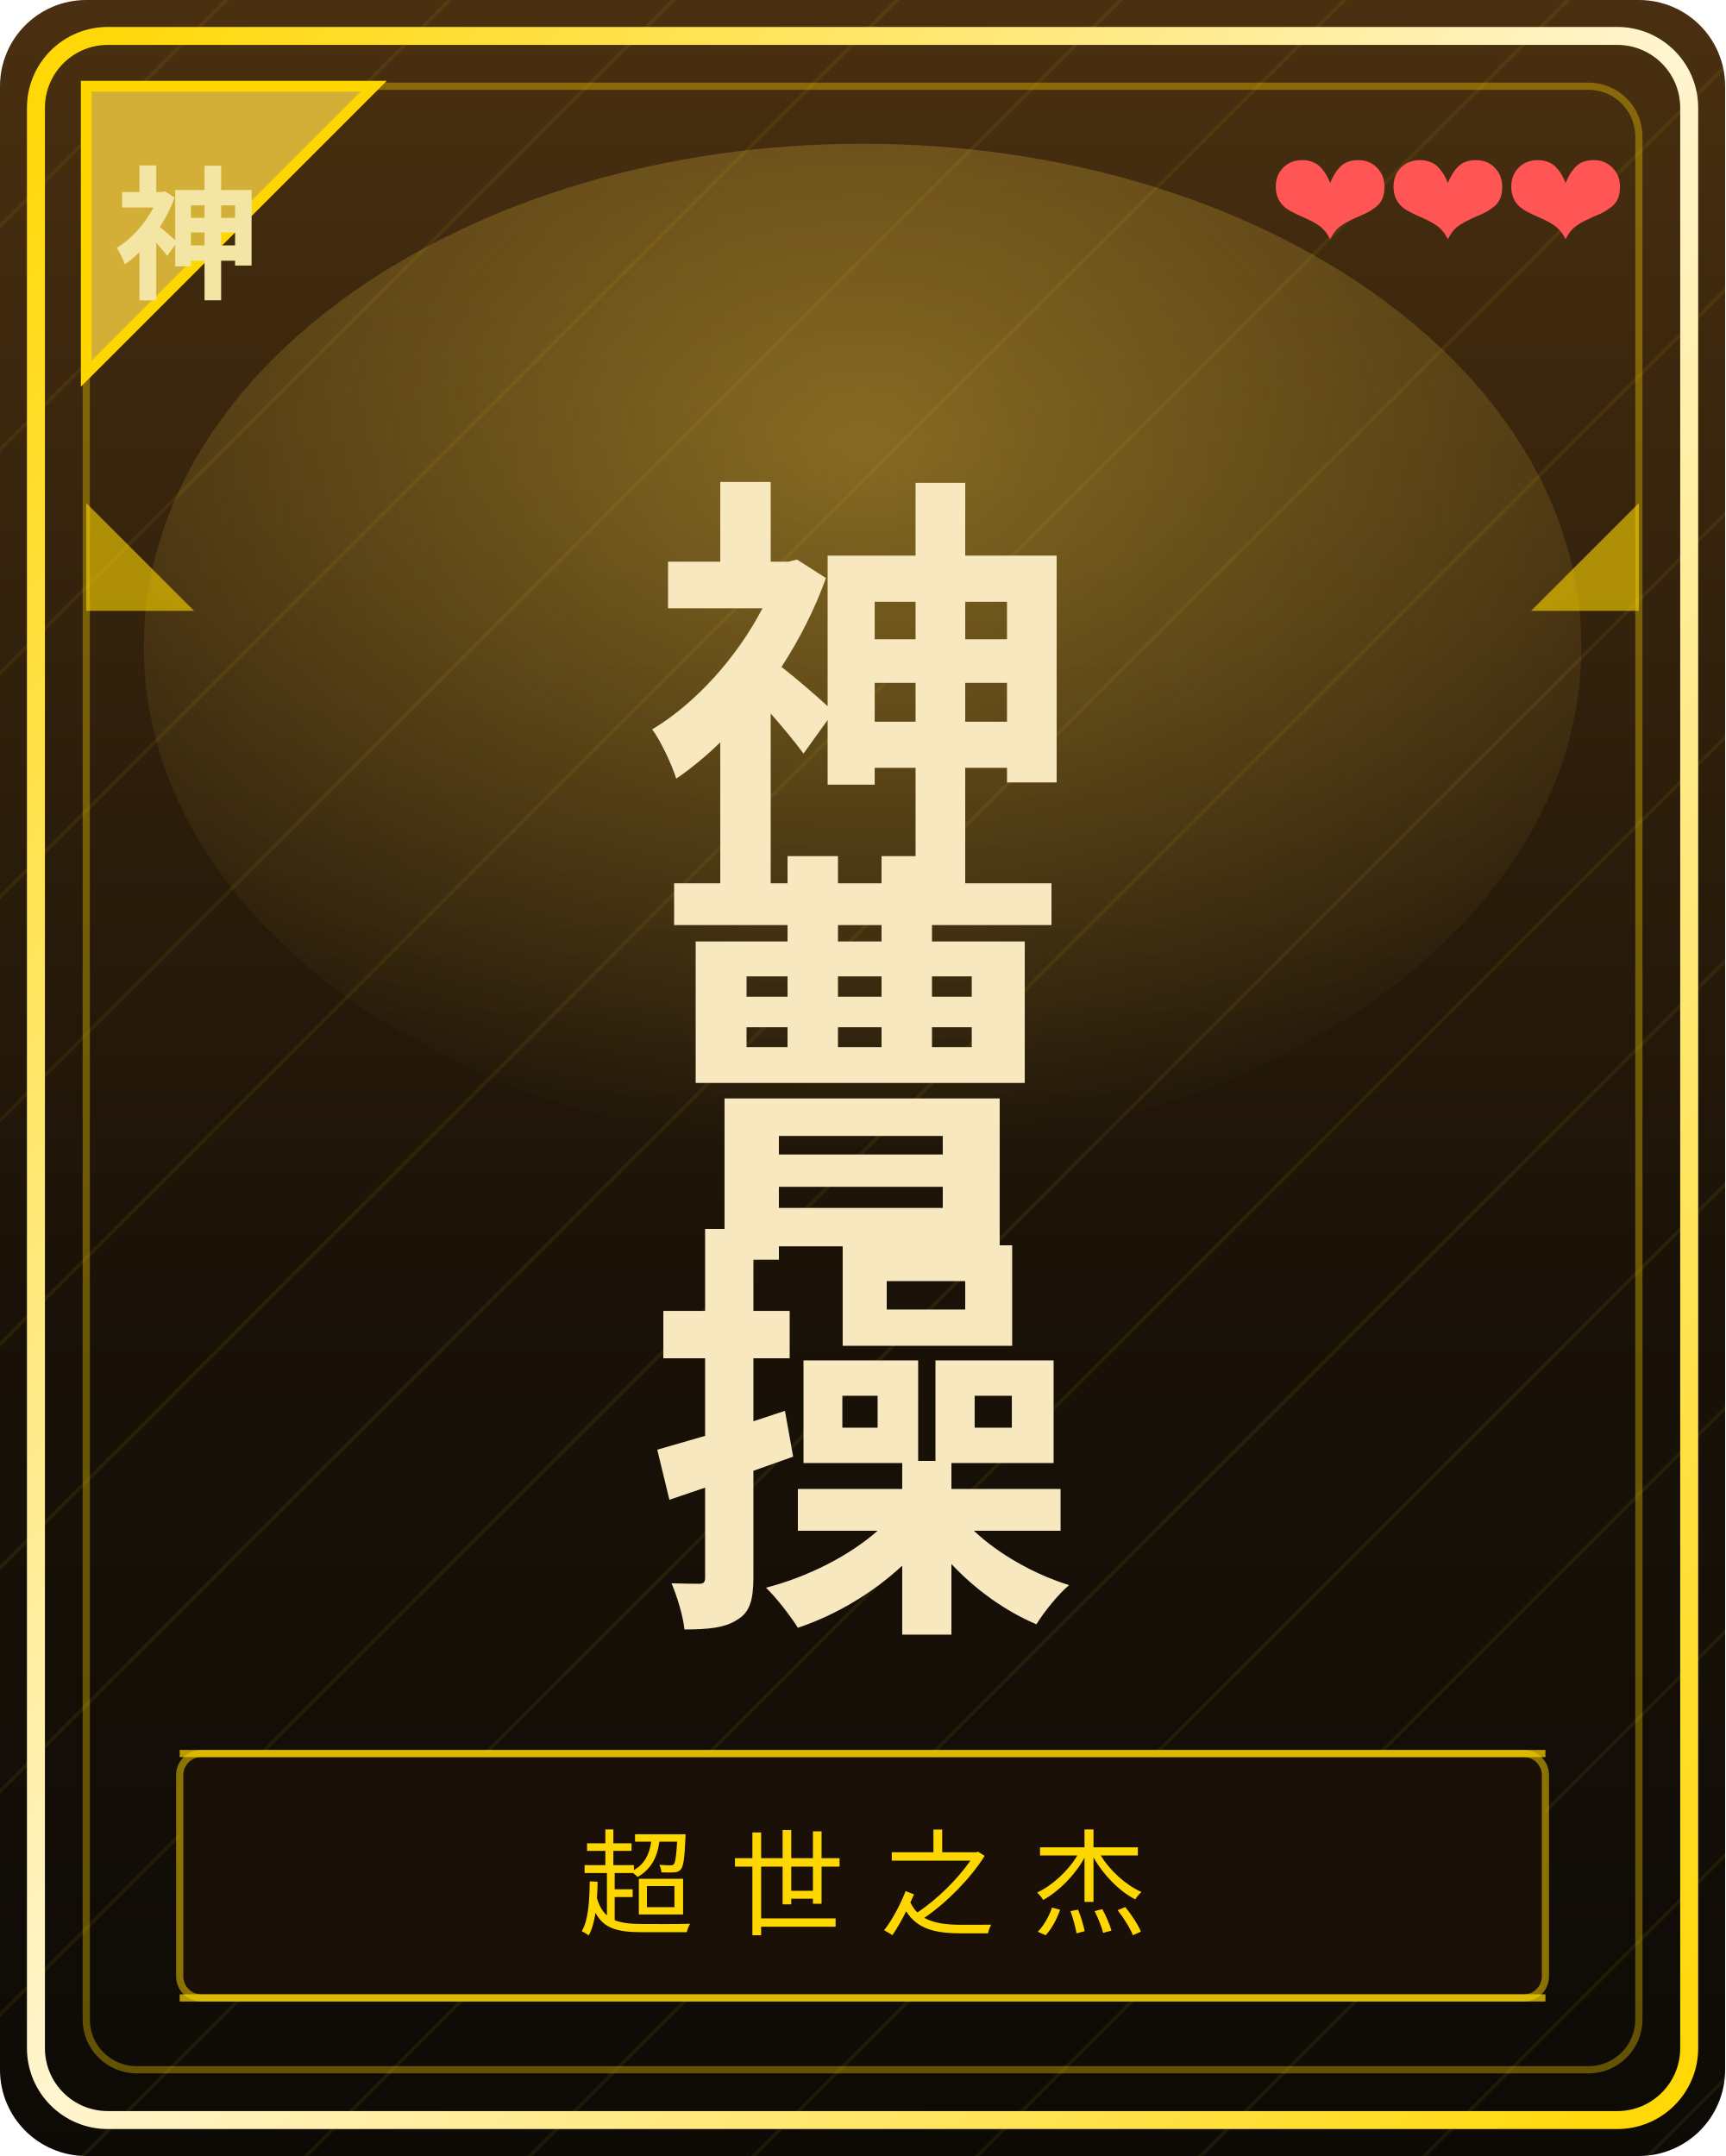
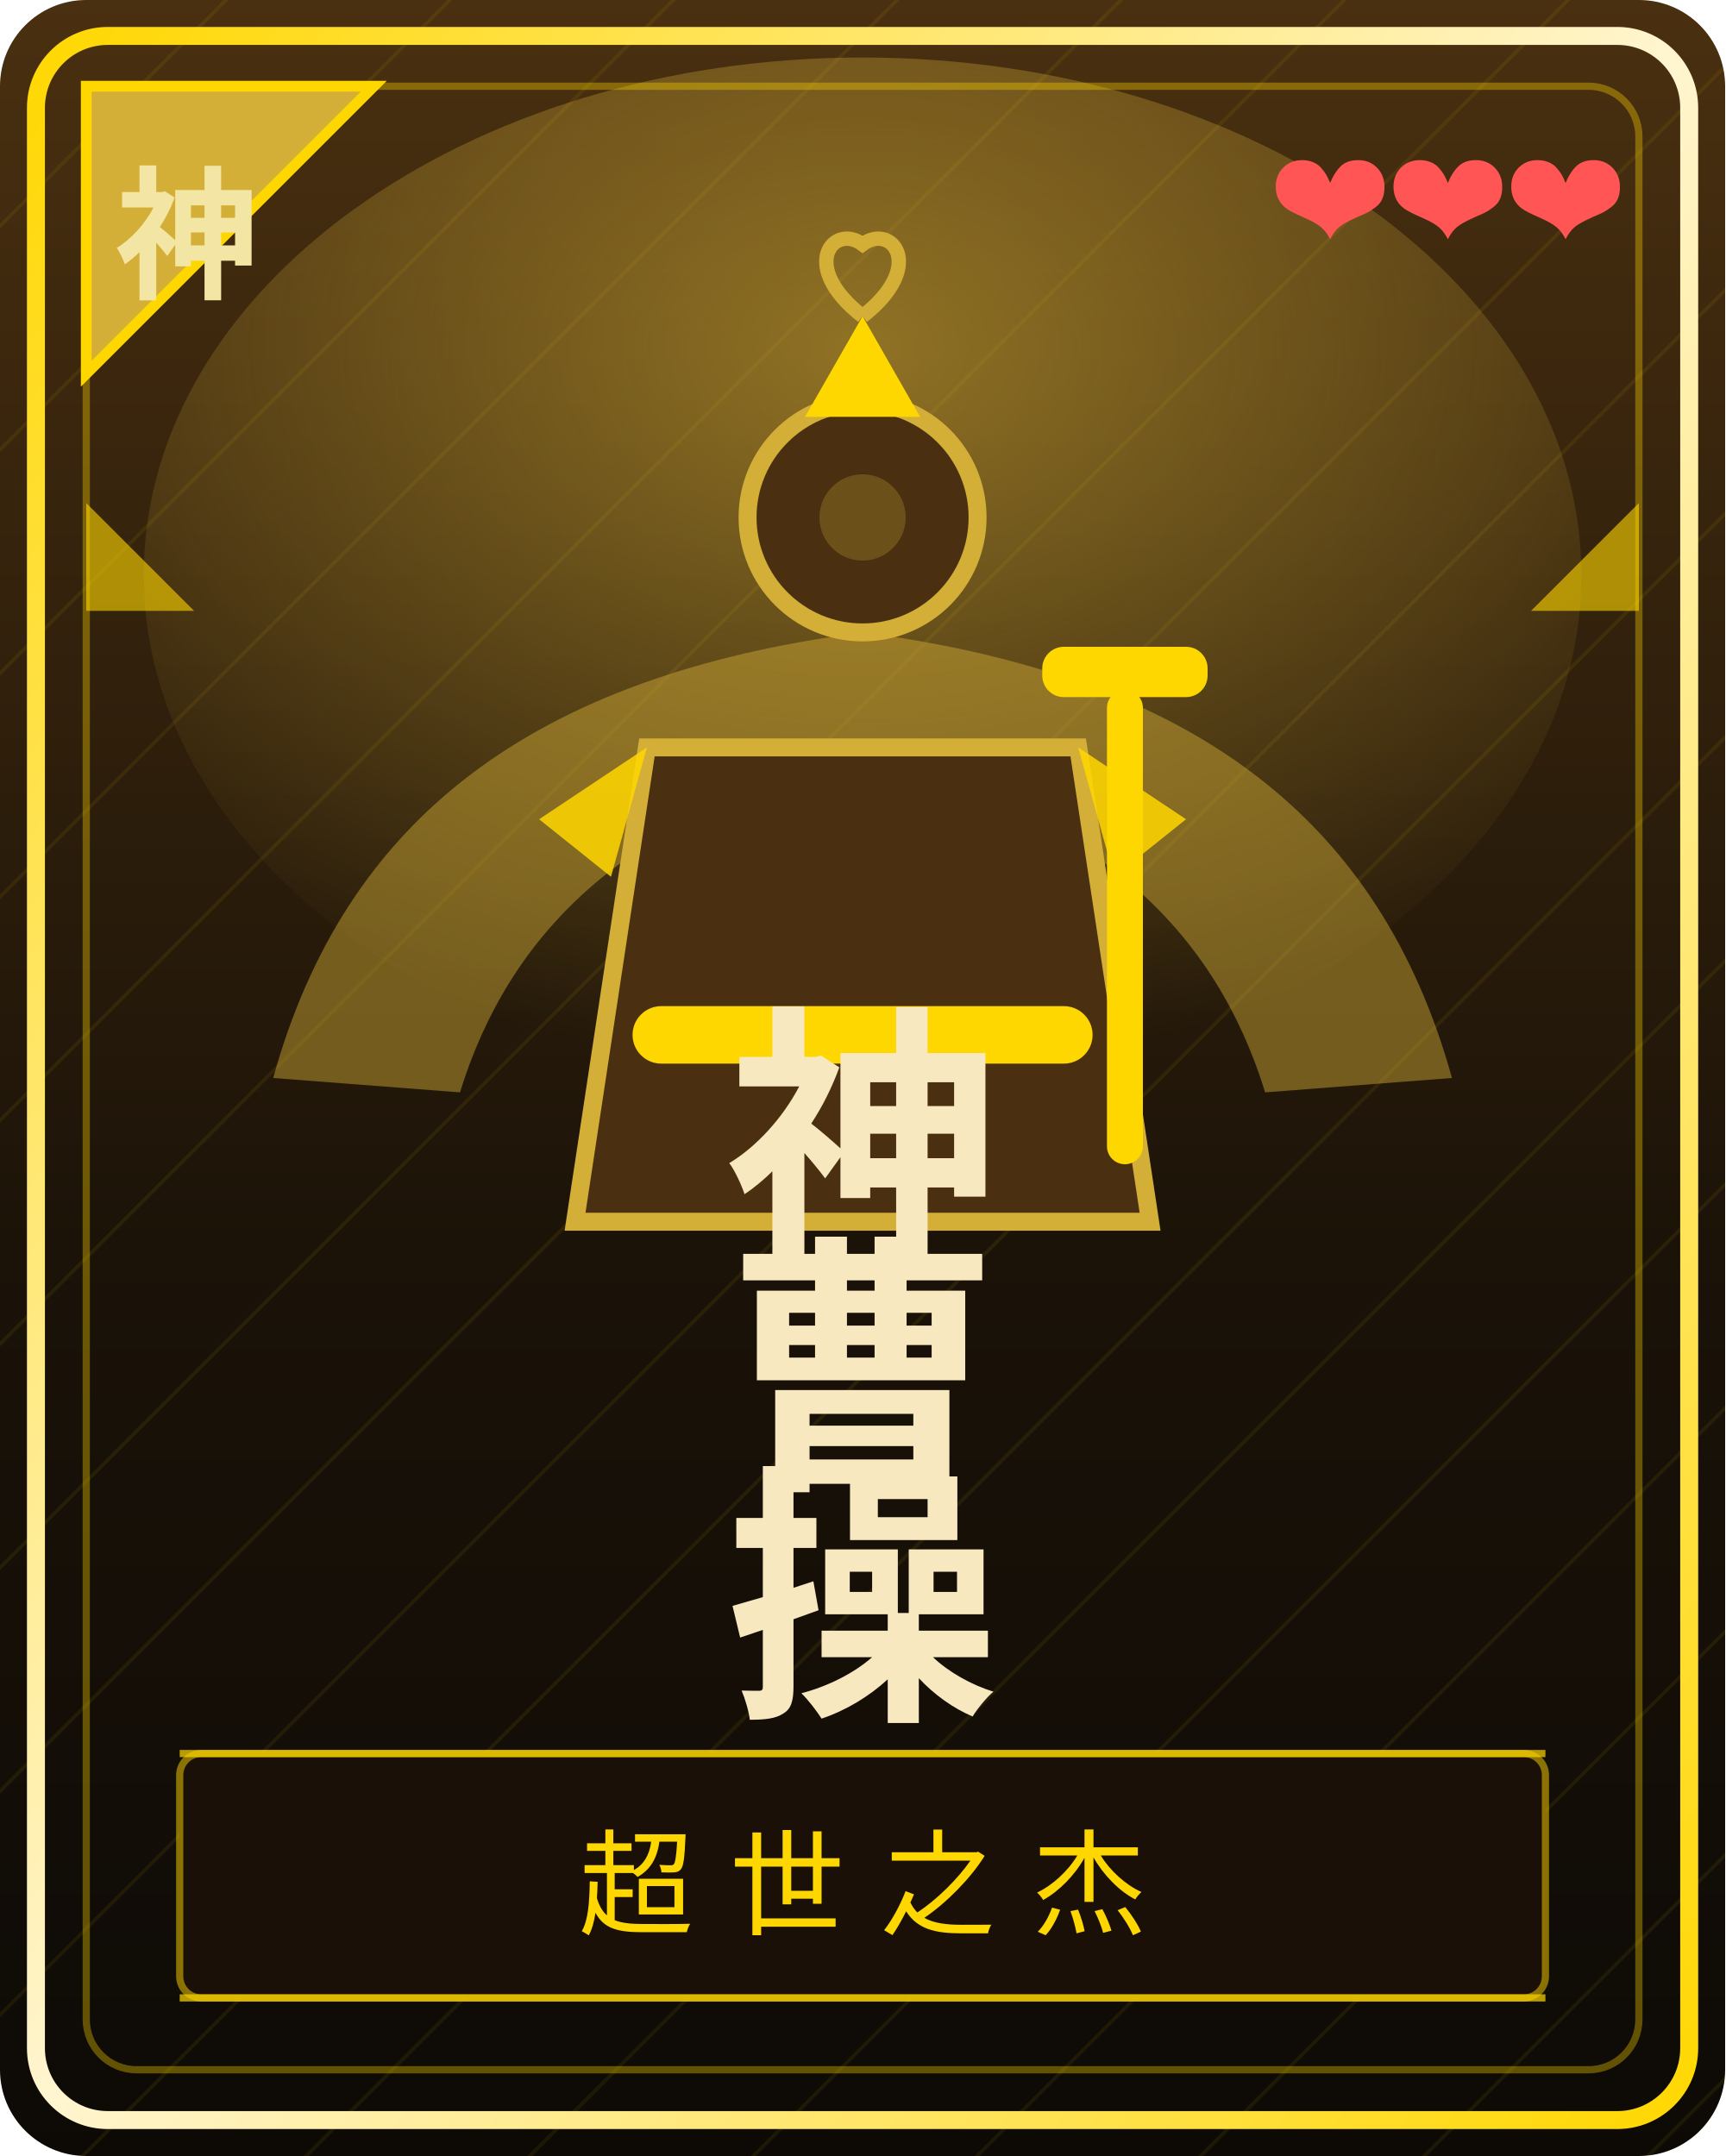
<svg xmlns="http://www.w3.org/2000/svg" width="240" height="300" viewBox="0 0 240 300">
  <defs>
    <linearGradient id="bg" x1="0" y1="0" x2="0" y2="1">
      <stop offset="0" stop-color="#4a3010" />
      <stop offset="0.6" stop-color="#1a1208" />
      <stop offset="1" stop-color="#0d0a06" />
    </linearGradient>
    <linearGradient id="frame" x1="0" y1="0" x2="1" y2="1">
      <stop offset="0" stop-color="#ffd700" />
      <stop offset="0.5" stop-color="#fff5d0" />
      <stop offset="1" stop-color="#ffd700" />
    </linearGradient>
-     <radialGradient id="glow" cx="0.5" cy="0.3" r="0.7">
-       <stop offset="0" stop-color="#d4af37" stop-opacity="0.5" />
+     <radialGradient id="glow" cx="0.5" cy="0.28" r="0.7">
+       <stop offset="0" stop-color="#d4af37" stop-opacity="0.55" />
      <stop offset="1" stop-color="#d4af37" stop-opacity="0" />
    </radialGradient>
    <pattern id="bgPattern" patternUnits="userSpaceOnUse" width="22" height="22" patternTransform="rotate(45)">
      <line x1="0" y1="0" x2="0" y2="22" stroke="#ffd700" stroke-opacity="0.07" stroke-width="1" />
    </pattern>
  </defs>
  <rect width="240" height="300" rx="12" fill="url(#bg)" />
  <rect width="240" height="300" rx="12" fill="url(#bgPattern)" />
-   <ellipse cx="120" cy="90" rx="100" ry="70" fill="url(#glow)" />
+   <ellipse cx="120" cy="80" rx="100" ry="72" fill="url(#glow)" />
+   <g transform="translate(120,92)">
+     <path d="M0,-4 C-46,2 -72,22 -82,58 L-56,60 C-48,34 -28,20 0,14 Z" fill="#d4af37" opacity="0.45" />
+     <path d="M0,-4 C46,2 72,22 82,58 L56,60 C48,34 28,20 0,14 Z" fill="#d4af37" opacity="0.45" />
+     <path d="M-30,12 L30,12 L40,78 L-40,78 Z" fill="#4a3010" stroke="#d4af37" stroke-width="2.5" />
+     <rect x="-32" y="48" width="64" height="8" rx="4" fill="#ffd700" />
+     <path d="M-30,12 L-45,22 L-35,30 Z" fill="#ffd700" opacity="0.85" />
+     <path d="M30,12 L45,22 L35,30 Z" fill="#ffd700" opacity="0.85" />
+     <circle cx="0" cy="-20" r="16" fill="#4a3010" stroke="#d4af37" stroke-width="2.5" />
+     <circle cx="0" cy="-20" r="6" fill="#d4af37" opacity="0.25" />
+     <path d="M-8,-34 L0,-48 L8,-34 Z" fill="#ffd700" />
+     <path d="M0,-48 C-9,-55 -4,-61 0,-58 C4,-61 9,-55 0,-48" stroke="#d4af37" stroke-width="2" fill="none" />
+     <rect x="34" y="4" width="5" height="66" rx="2.5" fill="#ffd700" />
+     <rect x="25" y="-2" width="23" height="7" rx="3" fill="#ffd700" />
+   </g>
+   <text x="120" y="172.3" text-anchor="middle" font-size="38" font-family="STKaiti,KaiTi,STSong,serif" font-weight="bold" fill="#f7e8c0" style="text-shadow:0 2px 8px rgba(0,0,0,.7);letter-spacing:3px">神</text>
+   <text x="120" y="204.3" text-anchor="middle" font-size="38" font-family="STKaiti,KaiTi,STSong,serif" font-weight="bold" fill="#f7e8c0" style="text-shadow:0 2px 8px rgba(0,0,0,.7);letter-spacing:3px">曹</text>
+   <text x="120" y="236.3" text-anchor="middle" font-size="38" font-family="STKaiti,KaiTi,STSong,serif" font-weight="bold" fill="#f7e8c0" style="text-shadow:0 2px 8px rgba(0,0,0,.7);letter-spacing:3px">操</text>
  <rect x="5" y="5" width="230" height="290" rx="10" fill="none" stroke="url(#frame)" stroke-width="2.5" />
  <rect x="12" y="12" width="216" height="276" rx="7" fill="none" stroke="#ffd700" stroke-opacity="0.35" stroke-width="1" />
  <polygon points="12,12 52,12 12,52" fill="#d4af37" stroke="#ffd700" stroke-width="1.5" />
  <text x="26" y="40" font-size="20" text-anchor="middle" font-family="STKaiti,KaiTi,serif" font-weight="bold" fill="#f3e5a3">神</text>
  <text x="226" y="34" font-size="18" text-anchor="end" fill="#ff5555">❤❤❤</text>
-   <text x="120" y="118" text-anchor="middle" font-size="60" font-family="STKaiti,KaiTi,STSong,serif" font-weight="bold" fill="#f7e8c0" style="text-shadow:0 2px 8px rgba(0,0,0,.7);letter-spacing:3px">神</text>
-   <text x="120" y="170" text-anchor="middle" font-size="60" font-family="STKaiti,KaiTi,STSong,serif" font-weight="bold" fill="#f7e8c0" style="text-shadow:0 2px 8px rgba(0,0,0,.7);letter-spacing:3px">曹</text>
-   <text x="120" y="222" text-anchor="middle" font-size="60" font-family="STKaiti,KaiTi,STSong,serif" font-weight="bold" fill="#f7e8c0" style="text-shadow:0 2px 8px rgba(0,0,0,.7);letter-spacing:3px">操</text>
  <rect x="25" y="244" width="190" height="34" rx="3" fill="#1a1008" stroke="#ffd700" stroke-opacity="0.5" />
  <line x1="25" y1="244" x2="215" y2="244" stroke="#ffd700" stroke-opacity="0.7" />
  <line x1="25" y1="278" x2="215" y2="278" stroke="#ffd700" stroke-opacity="0.7" />
  <text x="120" y="268" text-anchor="middle" font-size="16" font-family="STKaiti,KaiTi,STSong,serif" letter-spacing="5px" fill="#ffd700">超世之杰</text>
  <path d="M12 70 L12 85 L27 85 Z" fill="#ffd700" opacity="0.6" />
  <path d="M228 70 L228 85 L213 85 Z" fill="#ffd700" opacity="0.6" />
</svg>
